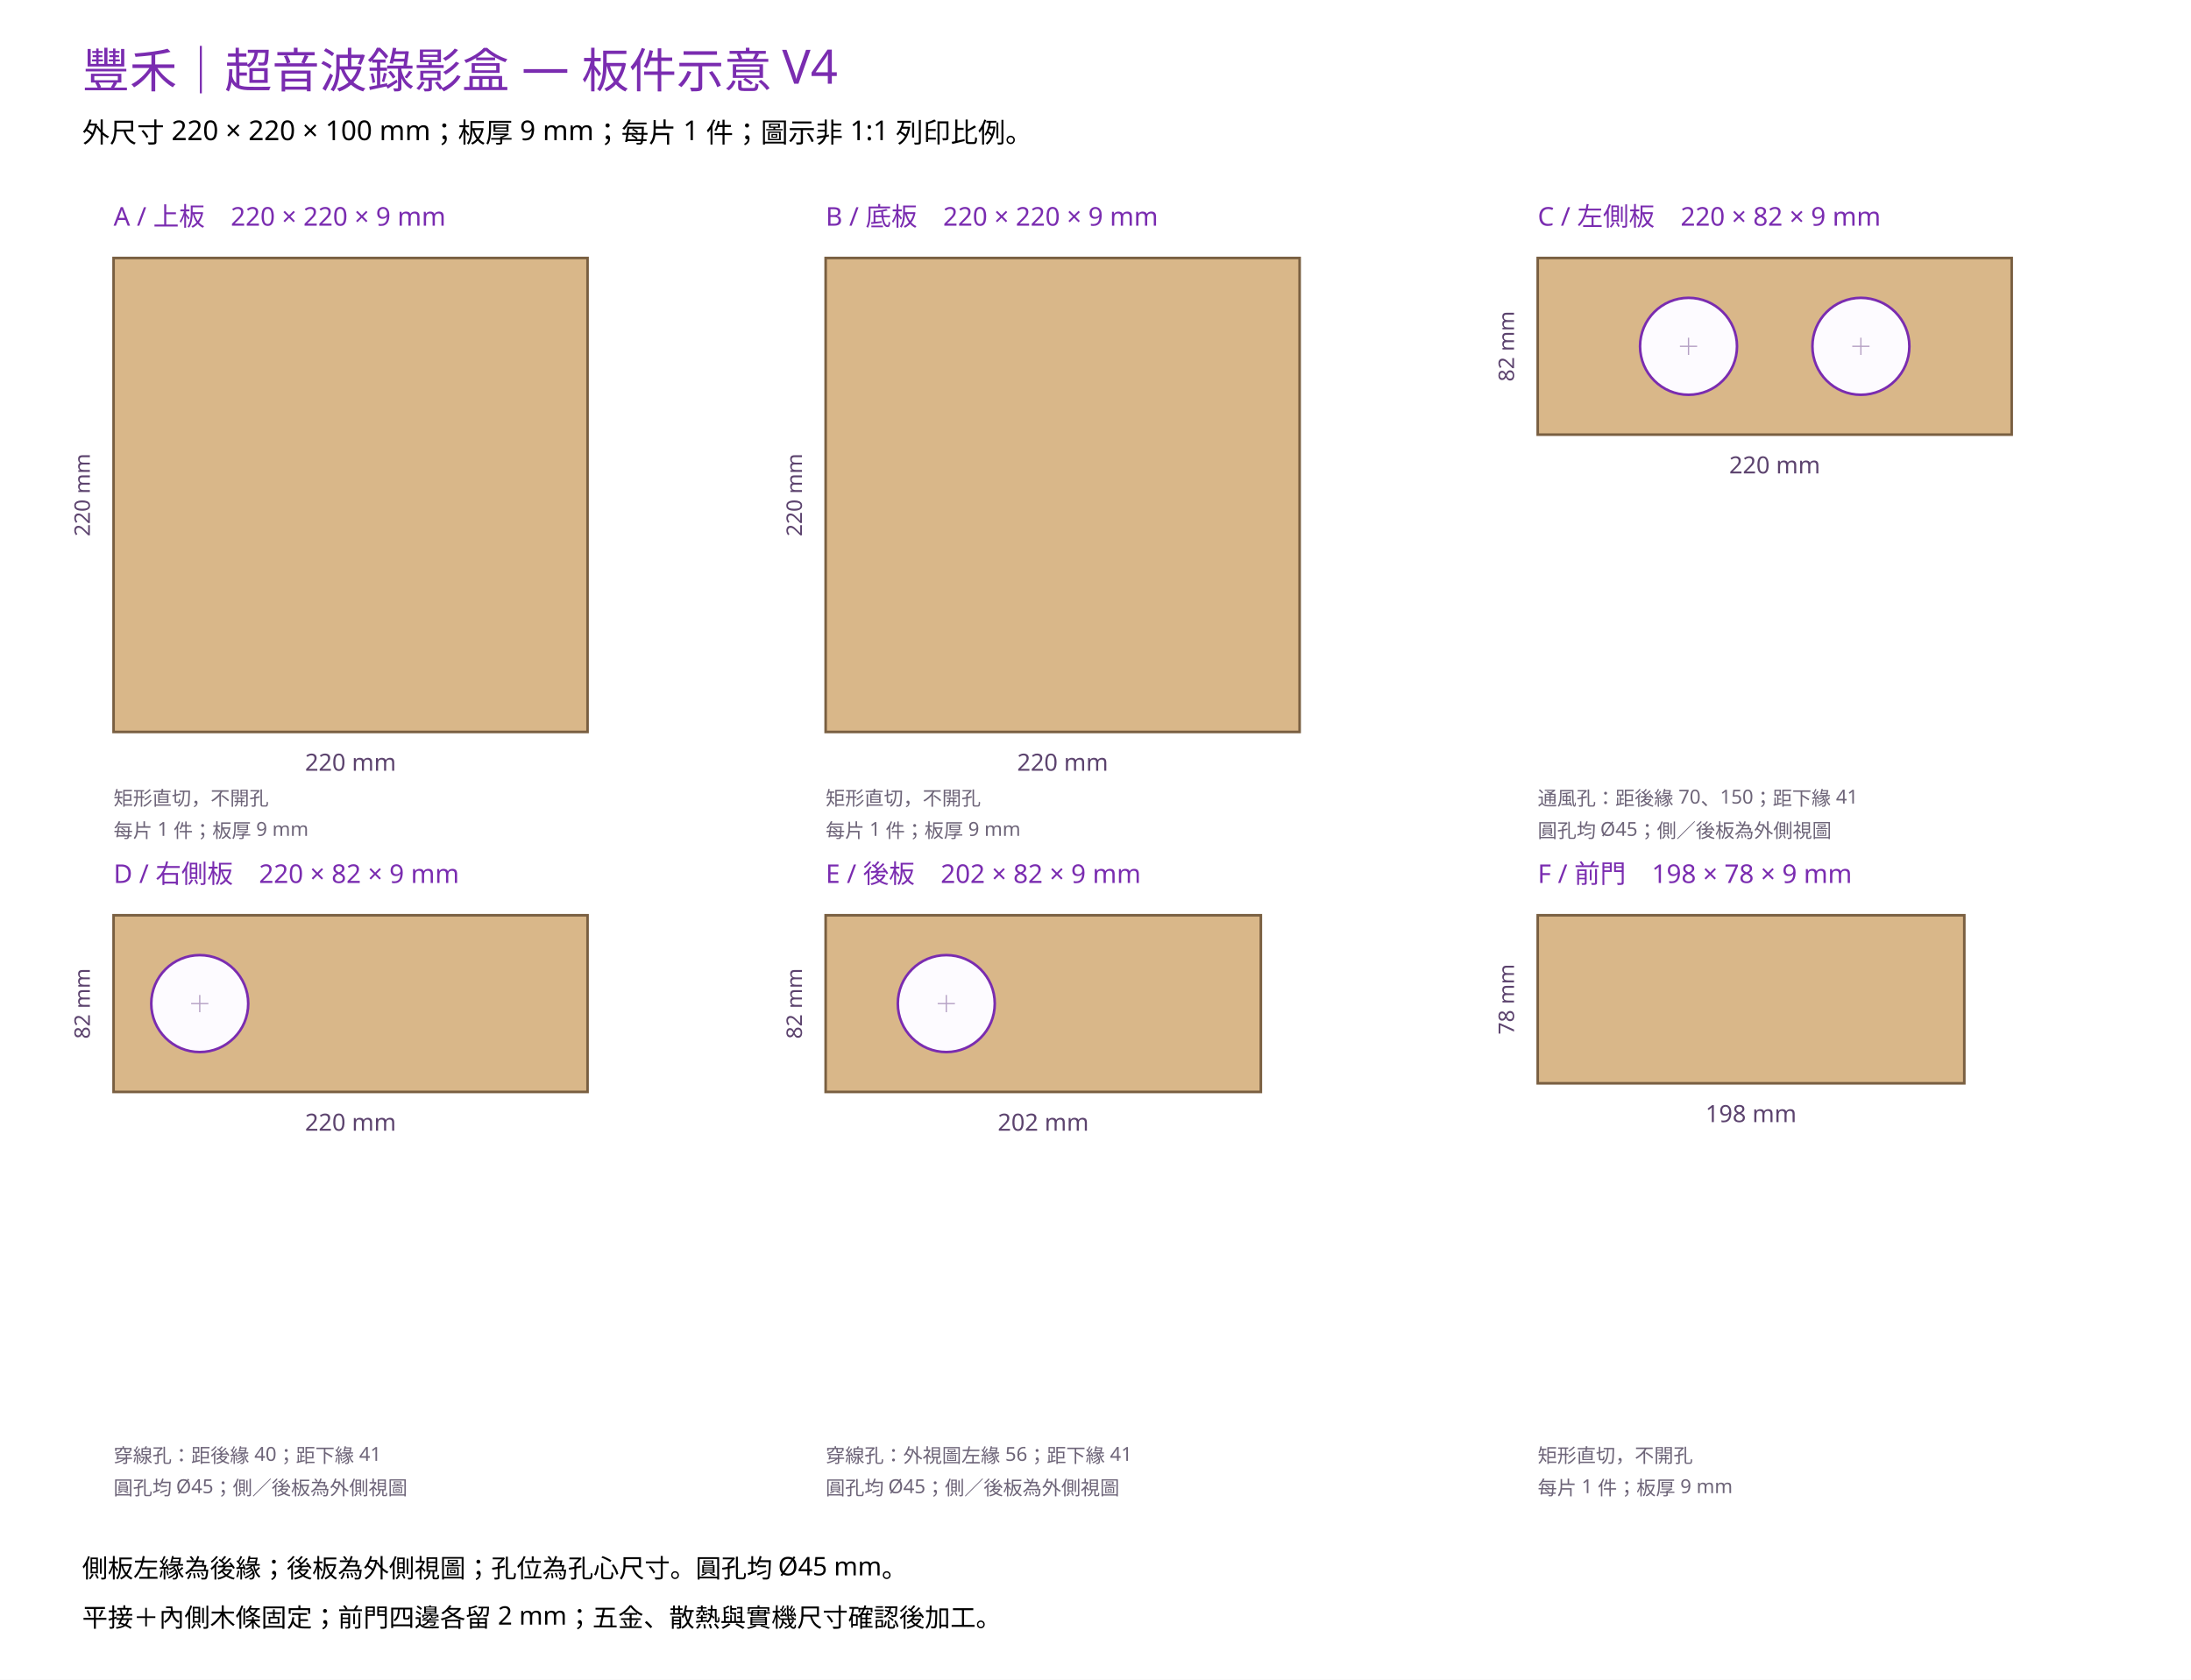
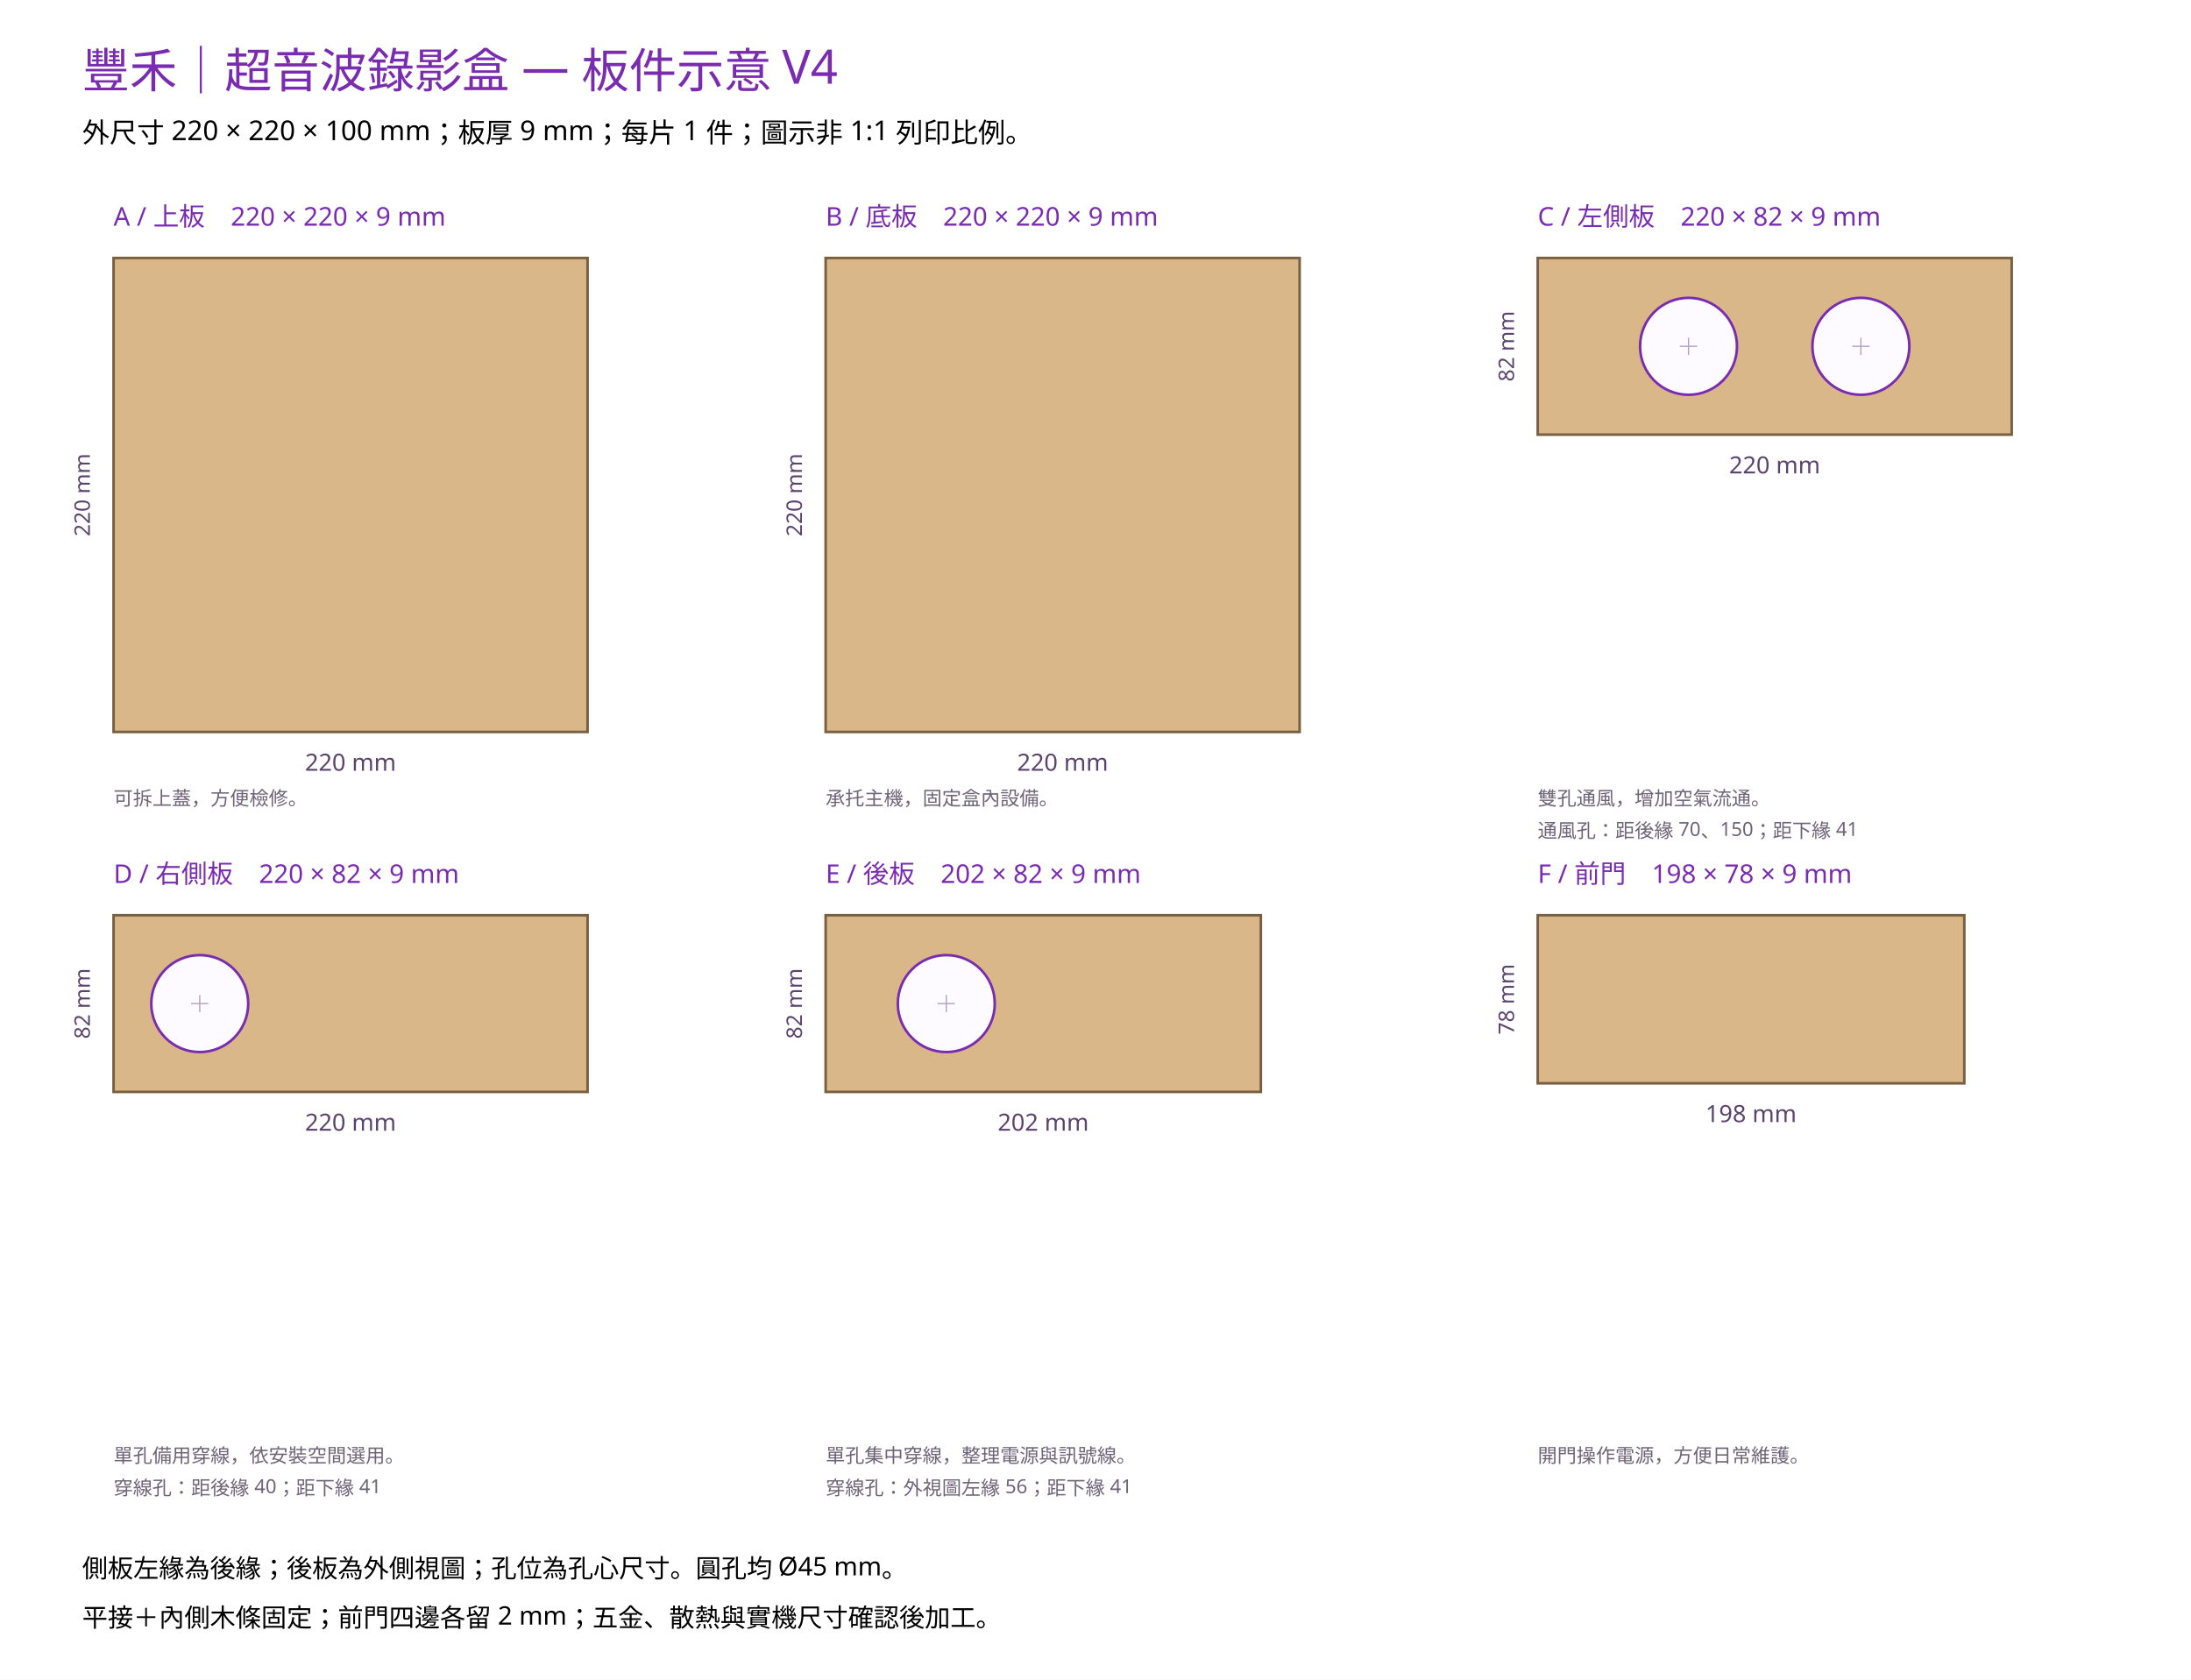
<svg xmlns="http://www.w3.org/2000/svg" width="1200" height="920" viewBox="0 0 1200 920">
  <rect width="1200" height="920" fill="#fff" />
  <g font-family="Microsoft JhengHei,sans-serif">
    <text x="45" y="48" font-size="26" fill="#7a2cb0">豐禾｜超音波錄影盒 — 板件示意 V4</text>
    <text x="45" y="78" font-size="15">外尺寸 220 × 220 × 100 mm；板厚 9 mm；每片 1 件；圖示非 1:1 列印比例。</text>
    <g transform="translate(15,100) scale(1.18)">
      <text x="40" y="20" font-size="12" fill="#7a2cb0">A / 上板　220 × 220 × 9 mm</text>
      <rect x="40" y="35" width="220" height="220" fill="#d9b789" stroke="#795f41" stroke-width="1.2" />
      <text x="150.0" y="273" text-anchor="middle" font-size="11" fill="#5c436e">220 mm</text>
      <text x="29" y="145.0" text-anchor="middle" font-size="10" fill="#5c436e" transform="rotate(-90 29 145.0)">220 mm</text>
-       <text x="40" y="289" font-size="9" fill="#6d6478">矩形直切，不開孔</text>
-       <text x="40" y="304" font-size="9" fill="#6d6478">每片 1 件；板厚 9 mm</text>
+       <text x="40" y="289" font-size="9" fill="#6d6478">可拆上蓋，方便檢修。</text>
+       <text x="40" y="304" font-size="9" fill="#6d6478" />
    </g>
    <g transform="translate(405,100) scale(1.18)">
      <text x="40" y="20" font-size="12" fill="#7a2cb0">B / 底板　220 × 220 × 9 mm</text>
      <rect x="40" y="35" width="220" height="220" fill="#d9b789" stroke="#795f41" stroke-width="1.2" />
      <text x="150.0" y="273" text-anchor="middle" font-size="11" fill="#5c436e">220 mm</text>
      <text x="29" y="145.0" text-anchor="middle" font-size="10" fill="#5c436e" transform="rotate(-90 29 145.0)">220 mm</text>
-       <text x="40" y="289" font-size="9" fill="#6d6478">矩形直切，不開孔</text>
-       <text x="40" y="304" font-size="9" fill="#6d6478">每片 1 件；板厚 9 mm</text>
+       <text x="40" y="289" font-size="9" fill="#6d6478">承托主機，固定盒內設備。</text>
+       <text x="40" y="304" font-size="9" fill="#6d6478" />
    </g>
    <g transform="translate(795,100) scale(1.18)">
      <text x="40" y="20" font-size="12" fill="#7a2cb0">C / 左側板　220 × 82 × 9 mm</text>
      <rect x="40" y="35" width="220" height="82" fill="#d9b789" stroke="#795f41" stroke-width="1.2" />
      <circle cx="110" cy="76" r="22.5" fill="#fdfbff" stroke="#7a2cb0" stroke-width="1.2" />
      <path d="M106,76h8 m-4,-4v8" stroke="#b6a2c5" stroke-width=".6" />
      <circle cx="190" cy="76" r="22.5" fill="#fdfbff" stroke="#7a2cb0" stroke-width="1.2" />
      <path d="M186,76h8 m-4,-4v8" stroke="#b6a2c5" stroke-width=".6" />
      <text x="150.0" y="135" text-anchor="middle" font-size="11" fill="#5c436e">220 mm</text>
      <text x="29" y="76.0" text-anchor="middle" font-size="10" fill="#5c436e" transform="rotate(-90 29 76.0)">82 mm</text>
-       <text x="40" y="289" font-size="9" fill="#6d6478">通風孔：距後緣 70、150；距下緣 41</text>
-       <text x="40" y="304" font-size="9" fill="#6d6478">圓孔均 Ø45；側／後板為外側視圖</text>
+       <text x="40" y="289" font-size="9" fill="#6d6478">雙孔通風，增加空氣流通。</text>
+       <text x="40" y="304" font-size="9" fill="#6d6478">通風孔：距後緣 70、150；距下緣 41</text>
    </g>
    <g transform="translate(15,460) scale(1.18)">
      <text x="40" y="20" font-size="12" fill="#7a2cb0">D / 右側板　220 × 82 × 9 mm</text>
      <rect x="40" y="35" width="220" height="82" fill="#d9b789" stroke="#795f41" stroke-width="1.2" />
      <circle cx="80" cy="76" r="22.5" fill="#fdfbff" stroke="#7a2cb0" stroke-width="1.2" />
      <path d="M76,76h8 m-4,-4v8" stroke="#b6a2c5" stroke-width=".6" />
      <text x="150.0" y="135" text-anchor="middle" font-size="11" fill="#5c436e">220 mm</text>
      <text x="29" y="76.0" text-anchor="middle" font-size="10" fill="#5c436e" transform="rotate(-90 29 76.0)">82 mm</text>
-       <text x="40" y="289" font-size="9" fill="#6d6478">穿線孔：距後緣 40；距下緣 41</text>
-       <text x="40" y="304" font-size="9" fill="#6d6478">圓孔均 Ø45；側／後板為外側視圖</text>
+       <text x="40" y="289" font-size="9" fill="#6d6478">單孔備用穿線，依安裝空間選用。</text>
+       <text x="40" y="304" font-size="9" fill="#6d6478">穿線孔：距後緣 40；距下緣 41</text>
    </g>
    <g transform="translate(405,460) scale(1.18)">
      <text x="40" y="20" font-size="12" fill="#7a2cb0">E / 後板　202 × 82 × 9 mm</text>
      <rect x="40" y="35" width="202" height="82" fill="#d9b789" stroke="#795f41" stroke-width="1.2" />
      <circle cx="96" cy="76" r="22.5" fill="#fdfbff" stroke="#7a2cb0" stroke-width="1.2" />
      <path d="M92,76h8 m-4,-4v8" stroke="#b6a2c5" stroke-width=".6" />
      <text x="141.0" y="135" text-anchor="middle" font-size="11" fill="#5c436e">202 mm</text>
      <text x="29" y="76.0" text-anchor="middle" font-size="10" fill="#5c436e" transform="rotate(-90 29 76.0)">82 mm</text>
-       <text x="40" y="289" font-size="9" fill="#6d6478">穿線孔：外視圖左緣 56；距下緣 41</text>
-       <text x="40" y="304" font-size="9" fill="#6d6478">圓孔均 Ø45；側／後板為外側視圖</text>
+       <text x="40" y="289" font-size="9" fill="#6d6478">單孔集中穿線，整理電源與訊號線。</text>
+       <text x="40" y="304" font-size="9" fill="#6d6478">穿線孔：外視圖左緣 56；距下緣 41</text>
    </g>
    <g transform="translate(795,460) scale(1.18)">
      <text x="40" y="20" font-size="12" fill="#7a2cb0">F / 前門　198 × 78 × 9 mm</text>
      <rect x="40" y="35" width="198" height="78" fill="#d9b789" stroke="#795f41" stroke-width="1.2" />
      <text x="139.0" y="131" text-anchor="middle" font-size="11" fill="#5c436e">198 mm</text>
      <text x="29" y="74.0" text-anchor="middle" font-size="10" fill="#5c436e" transform="rotate(-90 29 74.0)">78 mm</text>
-       <text x="40" y="289" font-size="9" fill="#6d6478">矩形直切，不開孔</text>
-       <text x="40" y="304" font-size="9" fill="#6d6478">每片 1 件；板厚 9 mm</text>
+       <text x="40" y="289" font-size="9" fill="#6d6478">開門操作電源，方便日常維護。</text>
+       <text x="40" y="304" font-size="9" fill="#6d6478" />
    </g>
    <text x="45" y="864" font-size="14">側板左緣為後緣；後板為外側視圖；孔位為孔心尺寸。圓孔均 Ø45 mm。</text>
    <text x="45" y="891" font-size="14">平接＋內側木條固定；前門四邊各留 2 mm；五金、散熱與實機尺寸確認後加工。</text>
  </g>
</svg>
